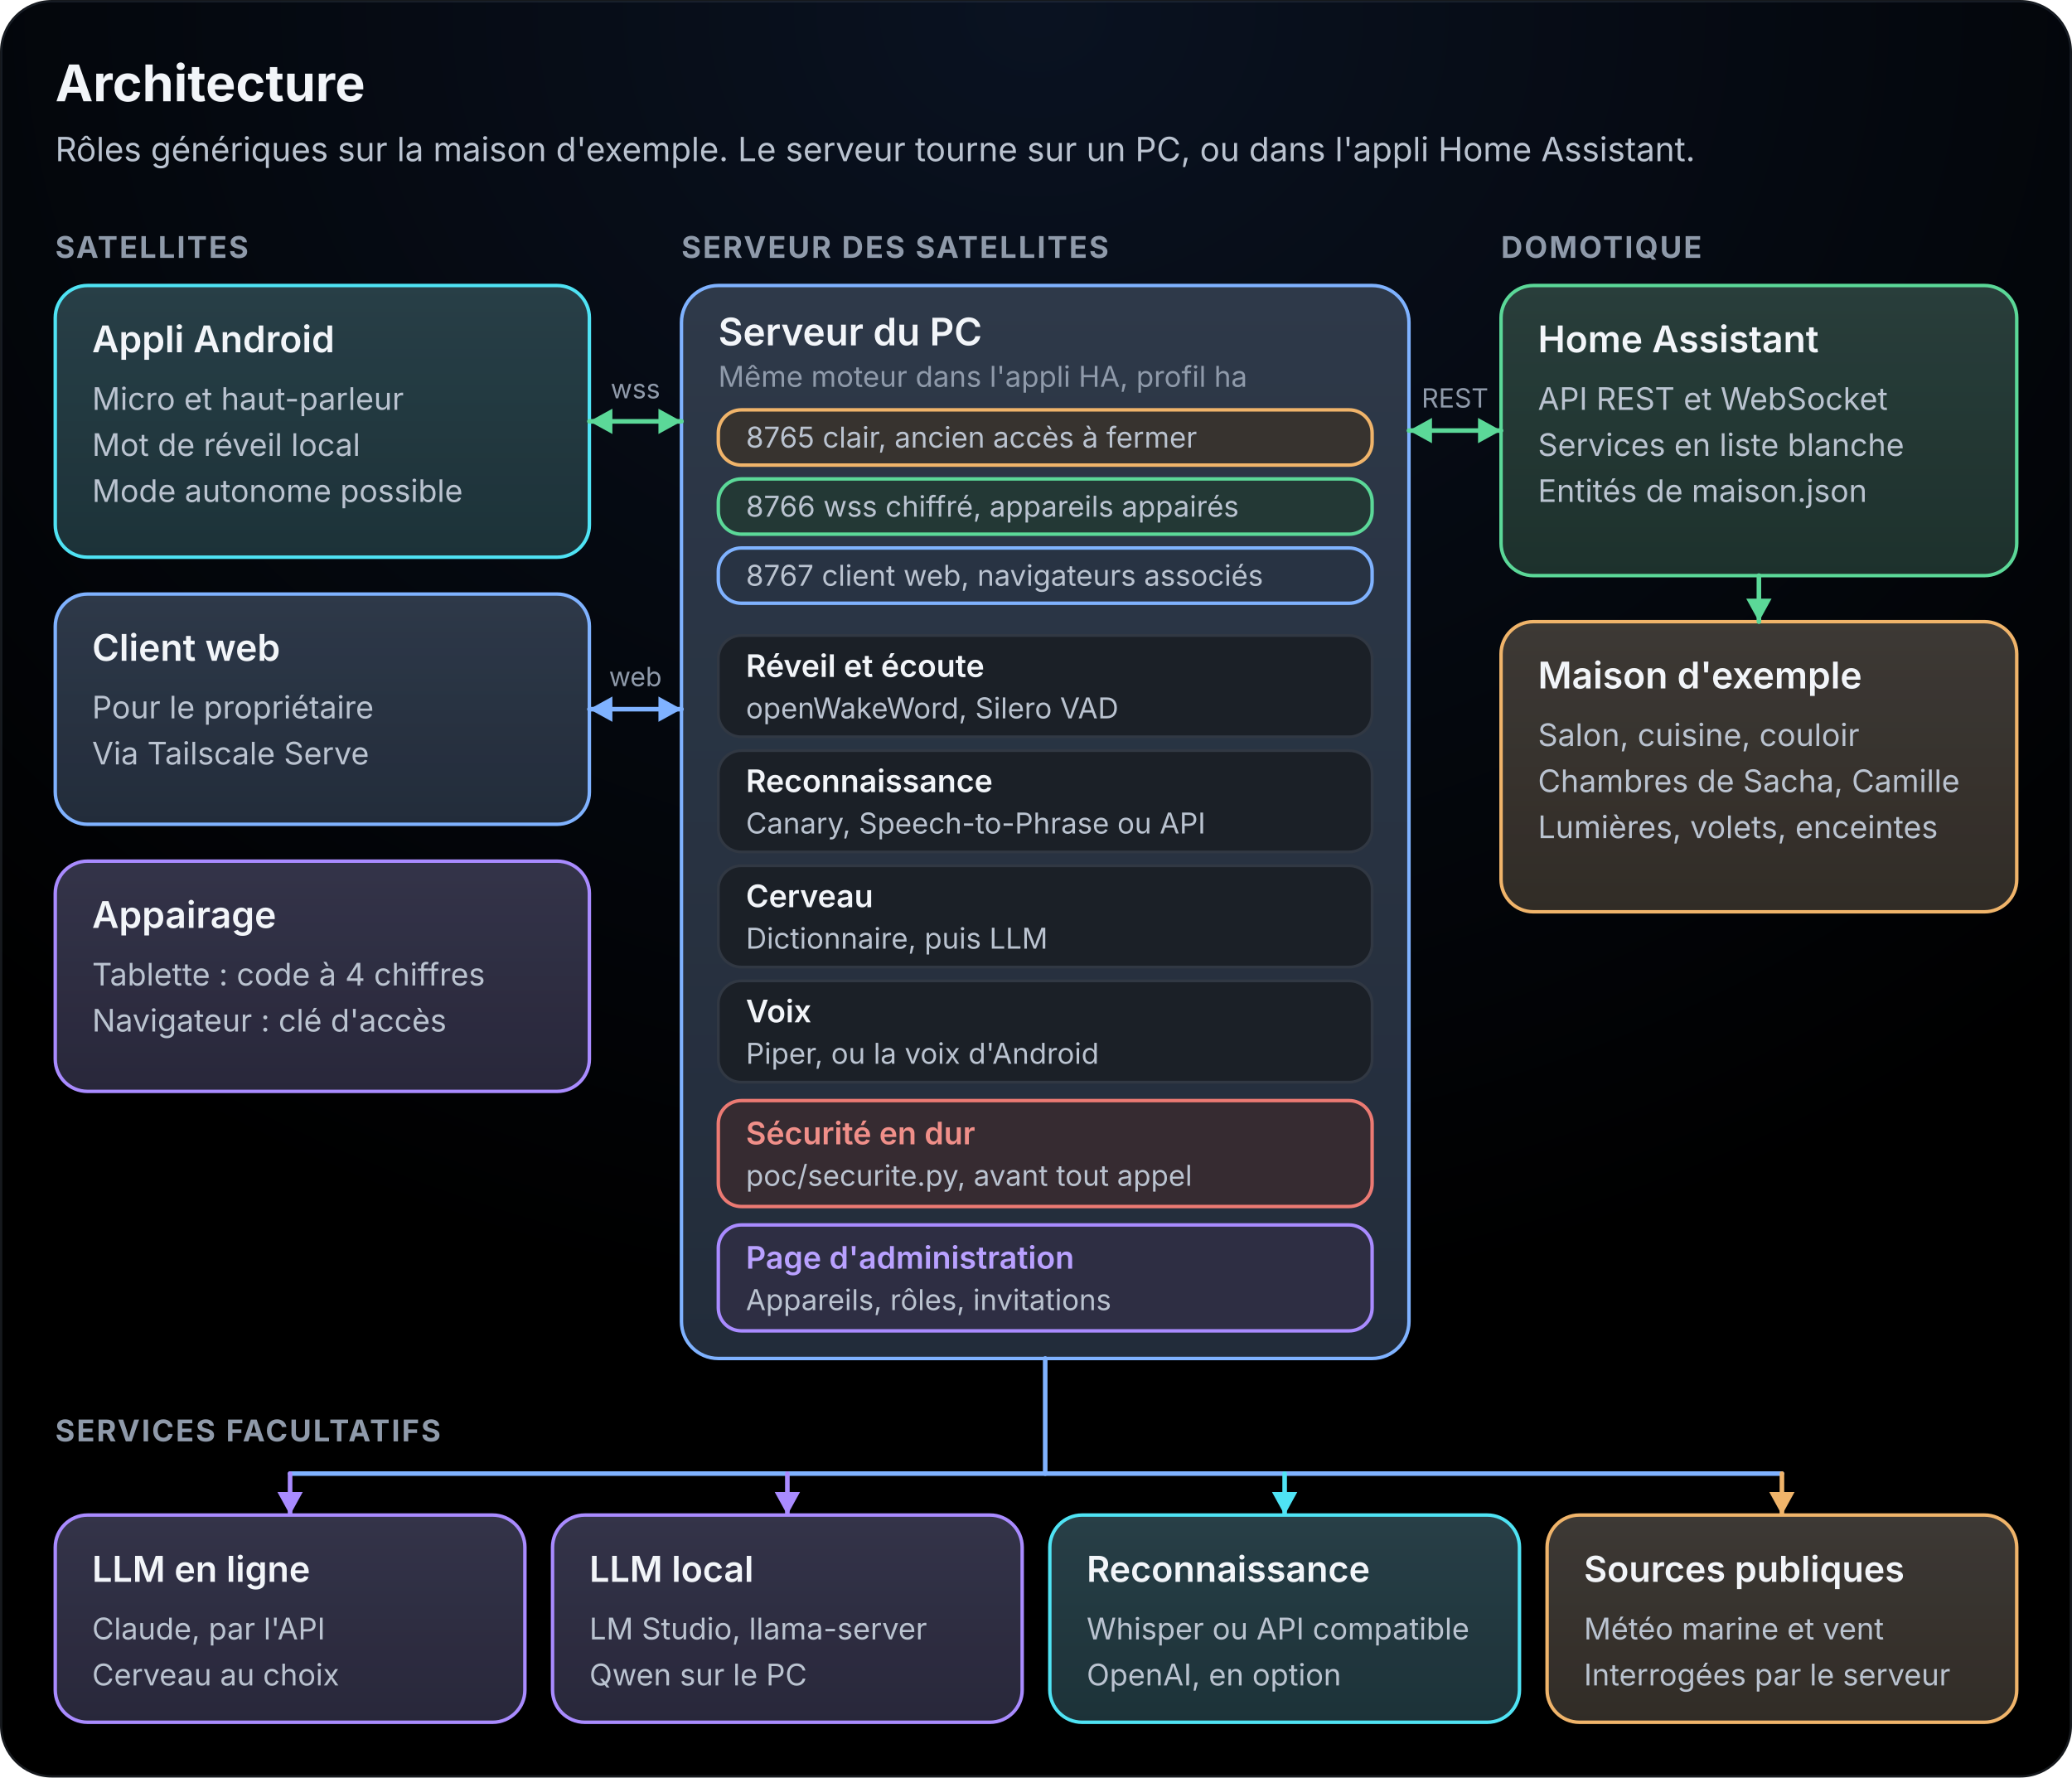
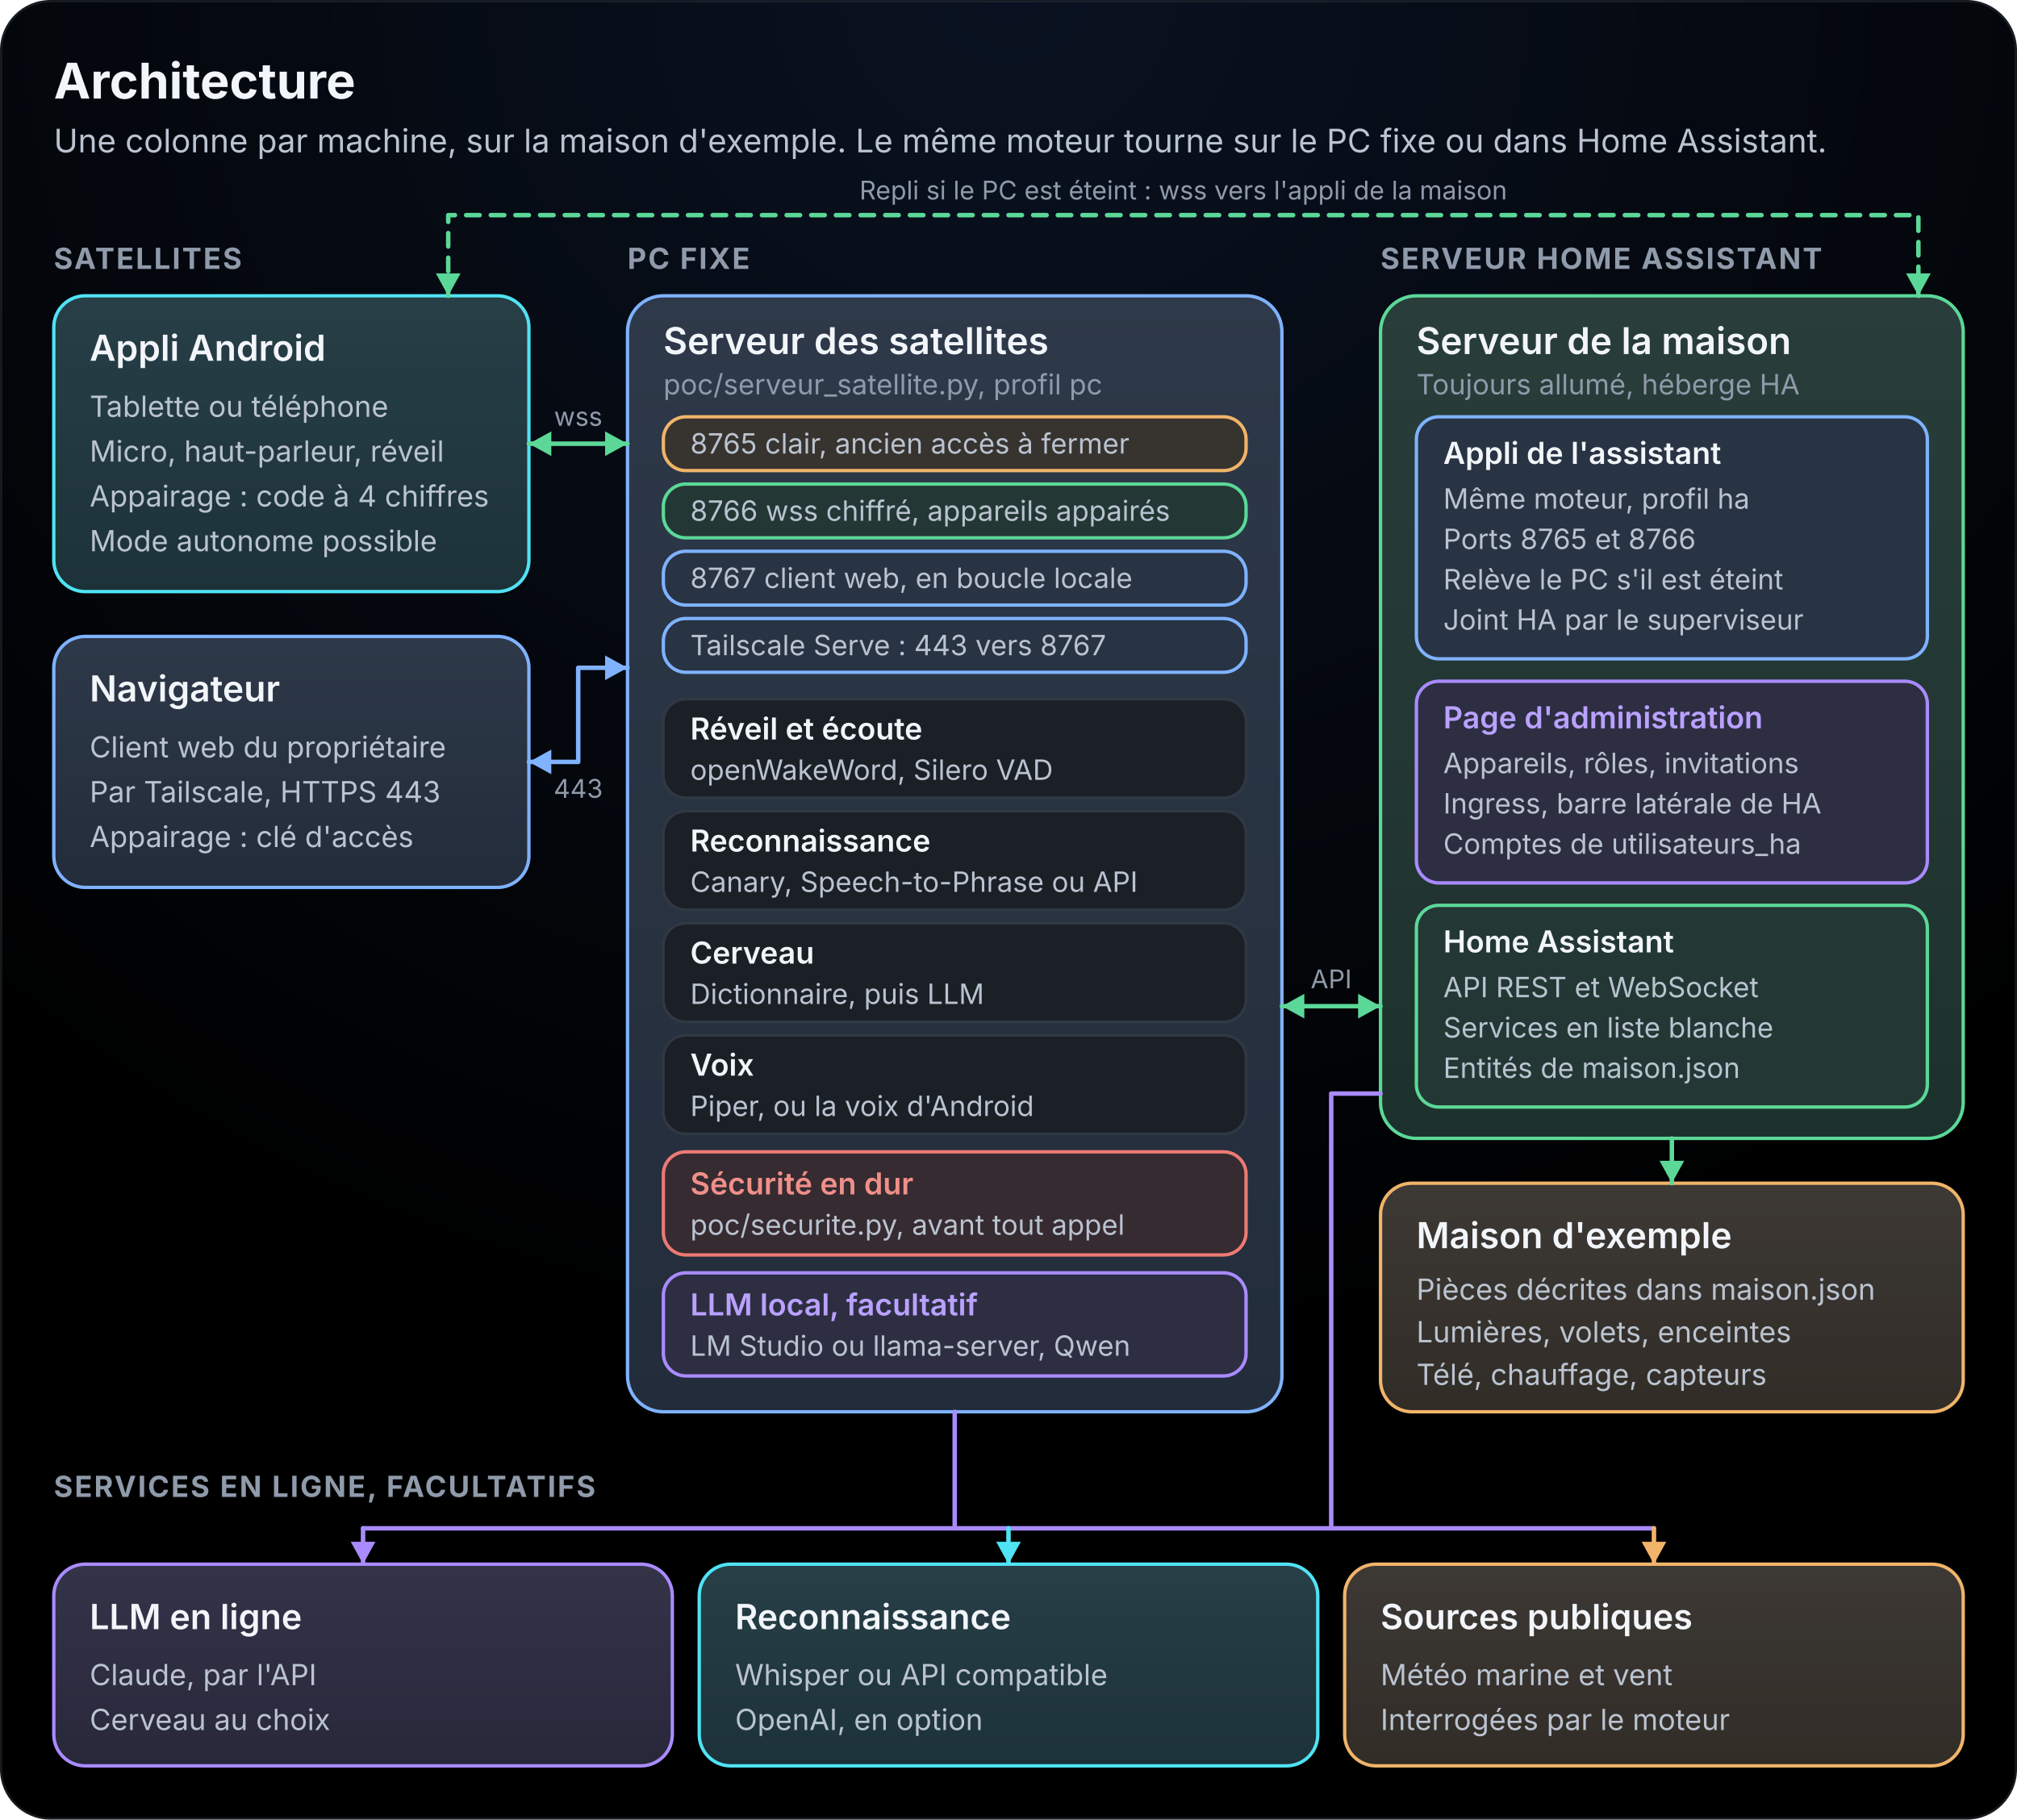
- <svg xmlns="http://www.w3.org/2000/svg" viewBox="0 0 900 772" width="100%" role="img" aria-label="Architecture : satellites, serveur des satellites, Home Assistant et services facultatifs" font-family="system-ui, -apple-system, Segoe UI, sans-serif">
+ <svg xmlns="http://www.w3.org/2000/svg" viewBox="0 0 900 812" width="100%" role="img" aria-label="Architecture par machine : satellites, PC fixe, serveur Home Assistant et services en ligne" font-family="system-ui, -apple-system, Segoe UI, sans-serif">
  <defs>
    <linearGradient id="fond" x1="0" y1="0" x2="0" y2="1">
      <stop offset="0" stop-color="#000000" />
      <stop offset="1" stop-color="#000000" />
    </linearGradient>
    <radialGradient id="lueurFond" cx="0.5" cy="0" r="0.75">
      <stop offset="0" stop-color="#4C8DFF" stop-opacity="0.13" />
      <stop offset="1" stop-color="#4C8DFF" stop-opacity="0" />
    </radialGradient>
    <linearGradient id="carte" x1="0" y1="0" x2="0" y2="1">
      <stop offset="0" stop-color="#22272E" />
      <stop offset="1" stop-color="#15181D" />
    </linearGradient>
-     <radialGradient id="orbe-bleu" cx="0.38" cy="0.32" r="0.78">
-       <stop offset="0" stop-color="#D3E4FF" />
-       <stop offset="0.38" stop-color="#7FB2FF" />
-       <stop offset="0.78" stop-color="#4C8DFF" />
-       <stop offset="1" stop-color="#2D5DC2" />
-     </radialGradient>
-     <radialGradient id="halo-bleu">
-       <stop offset="0.35" stop-color="#7FB2FF" stop-opacity="0.40" />
-       <stop offset="0.7" stop-color="#7FB2FF" stop-opacity="0.10" />
-       <stop offset="1" stop-color="#7FB2FF" stop-opacity="0" />
-     </radialGradient>
-     <radialGradient id="orbe-cyan" cx="0.38" cy="0.32" r="0.78">
-       <stop offset="0" stop-color="#C8F7FD" />
-       <stop offset="0.38" stop-color="#4FE3F4" />
-       <stop offset="0.78" stop-color="#22C3D8" />
-       <stop offset="1" stop-color="#11849A" />
-     </radialGradient>
-     <radialGradient id="halo-cyan">
-       <stop offset="0.35" stop-color="#4FE3F4" stop-opacity="0.40" />
-       <stop offset="0.7" stop-color="#4FE3F4" stop-opacity="0.10" />
-       <stop offset="1" stop-color="#4FE3F4" stop-opacity="0" />
-     </radialGradient>
-     <radialGradient id="orbe-violet" cx="0.38" cy="0.32" r="0.78">
-       <stop offset="0" stop-color="#E6DDFF" />
-       <stop offset="0.38" stop-color="#A98BFF" />
-       <stop offset="0.78" stop-color="#8A66F0" />
-       <stop offset="1" stop-color="#5A3EC0" />
-     </radialGradient>
-     <radialGradient id="halo-violet">
-       <stop offset="0.35" stop-color="#A98BFF" stop-opacity="0.40" />
-       <stop offset="0.7" stop-color="#A98BFF" stop-opacity="0.10" />
-       <stop offset="1" stop-color="#A98BFF" stop-opacity="0" />
-     </radialGradient>
-     <radialGradient id="orbe-ambre" cx="0.38" cy="0.32" r="0.78">
-       <stop offset="0" stop-color="#FFE6C2" />
-       <stop offset="0.38" stop-color="#F0B46A" />
-       <stop offset="0.78" stop-color="#DE9440" />
-       <stop offset="1" stop-color="#A9661F" />
-     </radialGradient>
-     <radialGradient id="halo-ambre">
-       <stop offset="0.35" stop-color="#F0B46A" stop-opacity="0.40" />
-       <stop offset="0.7" stop-color="#F0B46A" stop-opacity="0.10" />
-       <stop offset="1" stop-color="#F0B46A" stop-opacity="0" />
-     </radialGradient>
-     <radialGradient id="orbe-vert" cx="0.38" cy="0.32" r="0.78">
-       <stop offset="0" stop-color="#CBF4DE" />
-       <stop offset="0.38" stop-color="#5BD898" />
-       <stop offset="0.78" stop-color="#3CCB7F" />
-       <stop offset="1" stop-color="#1E8A52" />
-     </radialGradient>
-     <radialGradient id="halo-vert">
-       <stop offset="0.35" stop-color="#5BD898" stop-opacity="0.40" />
-       <stop offset="0.7" stop-color="#5BD898" stop-opacity="0.10" />
-       <stop offset="1" stop-color="#5BD898" stop-opacity="0" />
-     </radialGradient>
-     <radialGradient id="orbe-rouge" cx="0.38" cy="0.32" r="0.78">
-       <stop offset="0" stop-color="#FAC9C5" />
-       <stop offset="0.38" stop-color="#EC7A73" />
-       <stop offset="0.78" stop-color="#E5534B" />
-       <stop offset="1" stop-color="#A3322B" />
-     </radialGradient>
-     <radialGradient id="halo-rouge">
-       <stop offset="0.35" stop-color="#EC7A73" stop-opacity="0.40" />
-       <stop offset="0.7" stop-color="#EC7A73" stop-opacity="0.10" />
-       <stop offset="1" stop-color="#EC7A73" stop-opacity="0" />
-     </radialGradient>
  </defs>
-   <rect x="0.5" y="0.5" width="899" height="771" rx="22" fill="url(#fond)" stroke="#16191D" />
-   <rect x="0.5" y="0.5" width="899" height="771" rx="22" fill="url(#lueurFond)" />
+   <rect x="0.5" y="0.5" width="899" height="811" rx="22" fill="url(#fond)" stroke="#16191D" />
+   <rect x="0.5" y="0.5" width="899" height="811" rx="22" fill="url(#lueurFond)" />
  <text x="24" y="44" font-size="22" font-weight="700" fill="#F2F5F9">Architecture</text>
-   <text x="24" y="70" font-size="14.5" fill="#BAC3D0">Rôles génériques sur la maison d'exemple. Le serveur tourne sur un PC, ou dans l'appli Home Assistant.</text>
-   <text x="24" y="112" font-size="13" font-weight="700" fill="#8F9AAA" letter-spacing="0.06em">SATELLITES</text>
-   <text x="296" y="112" font-size="13" font-weight="700" fill="#8F9AAA" letter-spacing="0.06em">SERVEUR DES SATELLITES</text>
-   <text x="652" y="112" font-size="13" font-weight="700" fill="#8F9AAA" letter-spacing="0.06em">DOMOTIQUE</text>
-   <rect x="24" y="124" width="232" height="118" rx="14" fill="url(#carte)" />
-   <rect x="24" y="124" width="232" height="118" rx="14" fill="#4FE3F4" fill-opacity="0.13" />
-   <rect x="24" y="124" width="232" height="118" rx="14" fill="none" stroke="#4FE3F4" stroke-width="1.5" />
-   <text x="40" y="153" font-size="16" font-weight="600" fill="#F2F5F9">Appli Android</text>
-   <text x="40" y="178" font-size="13.5" fill="#BAC3D0">Micro et haut-parleur</text>
-   <text x="40" y="198" font-size="13.5" fill="#BAC3D0">Mot de réveil local</text>
-   <text x="40" y="218" font-size="13.5" fill="#BAC3D0">Mode autonome possible</text>
-   <rect x="24" y="258" width="232" height="100" rx="14" fill="url(#carte)" />
-   <rect x="24" y="258" width="232" height="100" rx="14" fill="#7FB2FF" fill-opacity="0.13" />
-   <rect x="24" y="258" width="232" height="100" rx="14" fill="none" stroke="#7FB2FF" stroke-width="1.5" />
-   <text x="40" y="287" font-size="16" font-weight="600" fill="#F2F5F9">Client web</text>
-   <text x="40" y="312" font-size="13.5" fill="#BAC3D0">Pour le propriétaire</text>
-   <text x="40" y="332" font-size="13.5" fill="#BAC3D0">Via Tailscale Serve</text>
-   <rect x="24" y="374" width="232" height="100" rx="14" fill="url(#carte)" />
-   <rect x="24" y="374" width="232" height="100" rx="14" fill="#A98BFF" fill-opacity="0.13" />
-   <rect x="24" y="374" width="232" height="100" rx="14" fill="none" stroke="#A98BFF" stroke-width="1.5" />
-   <text x="40" y="403" font-size="16" font-weight="600" fill="#F2F5F9">Appairage</text>
-   <text x="40" y="428" font-size="13.5" fill="#BAC3D0">Tablette : code à 4 chiffres</text>
-   <text x="40" y="448" font-size="13.5" fill="#BAC3D0">Navigateur : clé d'accès</text>
-   <rect x="296" y="124" width="316" height="466" rx="16" fill="url(#carte)" />
-   <rect x="296" y="124" width="316" height="466" rx="16" fill="#7FB2FF" fill-opacity="0.13" />
-   <rect x="296" y="124" width="316" height="466" rx="16" fill="none" stroke="#7FB2FF" stroke-width="1.5" />
-   <text x="312" y="150" font-size="16.5" font-weight="600" fill="#F2F5F9">Serveur du PC</text>
-   <text x="312" y="168" font-size="12.5" fill="#8F9AAA">Même moteur dans l'appli HA, profil ha</text>
-   <rect x="312" y="178" width="284" height="24" rx="10" fill="#1B2027" />
-   <rect x="312" y="178" width="284" height="24" rx="10" fill="#F0B46A" fill-opacity="0.13" />
-   <rect x="312" y="178" width="284" height="24" rx="10" fill="none" stroke="#F0B46A" stroke-width="1.5" />
-   <text x="324" y="194.4" font-size="12.5" fill="#BAC3D0">8765  clair, ancien accès à fermer</text>
-   <rect x="312" y="208" width="284" height="24" rx="10" fill="#1B2027" />
-   <rect x="312" y="208" width="284" height="24" rx="10" fill="#5BD898" fill-opacity="0.13" />
-   <rect x="312" y="208" width="284" height="24" rx="10" fill="none" stroke="#5BD898" stroke-width="1.5" />
-   <text x="324" y="224.4" font-size="12.5" fill="#BAC3D0">8766  wss chiffré, appareils appairés</text>
-   <rect x="312" y="238" width="284" height="24" rx="10" fill="#1B2027" />
-   <rect x="312" y="238" width="284" height="24" rx="10" fill="#7FB2FF" fill-opacity="0.13" />
-   <rect x="312" y="238" width="284" height="24" rx="10" fill="none" stroke="#7FB2FF" stroke-width="1.5" />
-   <text x="324" y="254.4" font-size="12.5" fill="#BAC3D0">8767  client web, navigateurs associés</text>
-   <rect x="312" y="276" width="284" height="44" rx="10" fill="#1B2027" />
-   <rect x="312" y="276" width="284" height="44" rx="10" fill="none" stroke="#313843" stroke-width="1.2" />
-   <text x="324" y="294" font-size="13.5" font-weight="600" fill="#F2F5F9">Réveil et écoute</text>
-   <text x="324" y="312" font-size="12.5" fill="#BAC3D0">openWakeWord, Silero VAD</text>
-   <rect x="312" y="326" width="284" height="44" rx="10" fill="#1B2027" />
-   <rect x="312" y="326" width="284" height="44" rx="10" fill="none" stroke="#313843" stroke-width="1.2" />
-   <text x="324" y="344" font-size="13.5" font-weight="600" fill="#F2F5F9">Reconnaissance</text>
-   <text x="324" y="362" font-size="12.5" fill="#BAC3D0">Canary, Speech-to-Phrase ou API</text>
-   <rect x="312" y="376" width="284" height="44" rx="10" fill="#1B2027" />
-   <rect x="312" y="376" width="284" height="44" rx="10" fill="none" stroke="#313843" stroke-width="1.2" />
-   <text x="324" y="394" font-size="13.5" font-weight="600" fill="#F2F5F9">Cerveau</text>
-   <text x="324" y="412" font-size="12.5" fill="#BAC3D0">Dictionnaire, puis LLM</text>
-   <rect x="312" y="426" width="284" height="44" rx="10" fill="#1B2027" />
-   <rect x="312" y="426" width="284" height="44" rx="10" fill="none" stroke="#313843" stroke-width="1.2" />
-   <text x="324" y="444" font-size="13.5" font-weight="600" fill="#F2F5F9">Voix</text>
-   <text x="324" y="462" font-size="12.5" fill="#BAC3D0">Piper, ou la voix d'Android</text>
-   <rect x="312" y="478" width="284" height="46" rx="10" fill="#1B2027" />
-   <rect x="312" y="478" width="284" height="46" rx="10" fill="#EC7A73" fill-opacity="0.13" />
-   <rect x="312" y="478" width="284" height="46" rx="10" fill="none" stroke="#EC7A73" stroke-width="1.5" />
-   <text x="324" y="497" font-size="13.5" font-weight="600" fill="#F08F89">Sécurité en dur</text>
-   <text x="324" y="515" font-size="12.5" fill="#BAC3D0">poc/securite.py, avant tout appel</text>
-   <rect x="312" y="532" width="284" height="46" rx="10" fill="#1B2027" />
-   <rect x="312" y="532" width="284" height="46" rx="10" fill="#A98BFF" fill-opacity="0.13" />
-   <rect x="312" y="532" width="284" height="46" rx="10" fill="none" stroke="#A98BFF" stroke-width="1.5" />
-   <text x="324" y="551" font-size="13.5" font-weight="600" fill="#B9A1FF">Page d'administration</text>
-   <text x="324" y="569" font-size="12.5" fill="#BAC3D0">Appareils, rôles, invitations</text>
-   <rect x="652" y="124" width="224" height="126" rx="14" fill="url(#carte)" />
-   <rect x="652" y="124" width="224" height="126" rx="14" fill="#5BD898" fill-opacity="0.13" />
-   <rect x="652" y="124" width="224" height="126" rx="14" fill="none" stroke="#5BD898" stroke-width="1.5" />
-   <text x="668" y="153" font-size="16" font-weight="600" fill="#F2F5F9">Home Assistant</text>
-   <text x="668" y="178" font-size="13.5" fill="#BAC3D0">API REST et WebSocket</text>
-   <text x="668" y="198" font-size="13.5" fill="#BAC3D0">Services en liste blanche</text>
-   <text x="668" y="218" font-size="13.5" fill="#BAC3D0">Entités de maison.json</text>
-   <rect x="652" y="270" width="224" height="126" rx="14" fill="url(#carte)" />
-   <rect x="652" y="270" width="224" height="126" rx="14" fill="#F0B46A" fill-opacity="0.13" />
-   <rect x="652" y="270" width="224" height="126" rx="14" fill="none" stroke="#F0B46A" stroke-width="1.5" />
-   <text x="668" y="299" font-size="16" font-weight="600" fill="#F2F5F9">Maison d'exemple</text>
-   <text x="668" y="324" font-size="13.5" fill="#BAC3D0">Salon, cuisine, couloir</text>
-   <text x="668" y="344" font-size="13.5" fill="#BAC3D0">Chambres de Sacha, Camille</text>
-   <text x="668" y="364" font-size="13.5" fill="#BAC3D0">Lumières, volets, enceintes</text>
-   <path d="M256 183 L296 183" fill="none" stroke="#5BD898" stroke-width="2" stroke-linecap="round" stroke-linejoin="round" />
-   <path d="M296 183 L286 188.5 L286 177.5 Z" fill="#5BD898" />
-   <path d="M256 183 L266 177.5 L266 188.5 Z" fill="#5BD898" />
-   <text x="276" y="173" font-size="11.5" fill="#8F9AAA" text-anchor="middle">wss</text>
-   <path d="M256 308 L296 308" fill="none" stroke="#7FB2FF" stroke-width="2" stroke-linecap="round" stroke-linejoin="round" />
-   <path d="M296 308 L286 313.5 L286 302.5 Z" fill="#7FB2FF" />
-   <path d="M256 308 L266 302.5 L266 313.5 Z" fill="#7FB2FF" />
-   <text x="276" y="298" font-size="11.5" fill="#8F9AAA" text-anchor="middle">web</text>
-   <path d="M612 187 L652 187" fill="none" stroke="#5BD898" stroke-width="2" stroke-linecap="round" stroke-linejoin="round" />
-   <path d="M652 187 L642 192.5 L642 181.5 Z" fill="#5BD898" />
-   <path d="M612 187 L622 181.5 L622 192.5 Z" fill="#5BD898" />
-   <text x="632" y="177" font-size="11.5" fill="#8F9AAA" text-anchor="middle">REST</text>
-   <path d="M764 250 L764 270" fill="none" stroke="#5BD898" stroke-width="2" stroke-linecap="round" stroke-linejoin="round" />
-   <path d="M764 270 L758.5 260 L769.5 260 Z" fill="#5BD898" />
-   <text x="24" y="626" font-size="13" font-weight="700" fill="#8F9AAA" letter-spacing="0.06em">SERVICES FACULTATIFS</text>
-   <path d="M454 590 L454 640" fill="none" stroke="#7FB2FF" stroke-width="2" stroke-linecap="round" stroke-linejoin="round" />
-   <path d="M126 640 L774 640" fill="none" stroke="#7FB2FF" stroke-width="2" stroke-linecap="round" stroke-linejoin="round" />
-   <path d="M126 640 L126 658" fill="none" stroke="#A98BFF" stroke-width="2" stroke-linecap="round" stroke-linejoin="round" />
-   <path d="M126 658 L120.5 648 L131.5 648 Z" fill="#A98BFF" />
-   <rect x="24" y="658" width="204" height="90" rx="14" fill="url(#carte)" />
-   <rect x="24" y="658" width="204" height="90" rx="14" fill="#A98BFF" fill-opacity="0.13" />
-   <rect x="24" y="658" width="204" height="90" rx="14" fill="none" stroke="#A98BFF" stroke-width="1.5" />
-   <text x="40" y="687" font-size="15.5" font-weight="600" fill="#F2F5F9">LLM en ligne</text>
-   <text x="40" y="712" font-size="13" fill="#BAC3D0">Claude, par l'API</text>
-   <text x="40" y="732" font-size="13" fill="#BAC3D0">Cerveau au choix</text>
-   <path d="M342 640 L342 658" fill="none" stroke="#A98BFF" stroke-width="2" stroke-linecap="round" stroke-linejoin="round" />
-   <path d="M342 658 L336.5 648 L347.5 648 Z" fill="#A98BFF" />
-   <rect x="240" y="658" width="204" height="90" rx="14" fill="url(#carte)" />
-   <rect x="240" y="658" width="204" height="90" rx="14" fill="#A98BFF" fill-opacity="0.13" />
-   <rect x="240" y="658" width="204" height="90" rx="14" fill="none" stroke="#A98BFF" stroke-width="1.5" />
-   <text x="256" y="687" font-size="15.5" font-weight="600" fill="#F2F5F9">LLM local</text>
-   <text x="256" y="712" font-size="13" fill="#BAC3D0">LM Studio, llama-server</text>
-   <text x="256" y="732" font-size="13" fill="#BAC3D0">Qwen sur le PC</text>
-   <path d="M558 640 L558 658" fill="none" stroke="#4FE3F4" stroke-width="2" stroke-linecap="round" stroke-linejoin="round" />
-   <path d="M558 658 L552.5 648 L563.5 648 Z" fill="#4FE3F4" />
-   <rect x="456" y="658" width="204" height="90" rx="14" fill="url(#carte)" />
-   <rect x="456" y="658" width="204" height="90" rx="14" fill="#4FE3F4" fill-opacity="0.13" />
-   <rect x="456" y="658" width="204" height="90" rx="14" fill="none" stroke="#4FE3F4" stroke-width="1.5" />
-   <text x="472" y="687" font-size="15.5" font-weight="600" fill="#F2F5F9">Reconnaissance</text>
-   <text x="472" y="712" font-size="13" fill="#BAC3D0">Whisper ou API compatible</text>
-   <text x="472" y="732" font-size="13" fill="#BAC3D0">OpenAI, en option</text>
-   <path d="M774 640 L774 658" fill="none" stroke="#F0B46A" stroke-width="2" stroke-linecap="round" stroke-linejoin="round" />
-   <path d="M774 658 L768.5 648 L779.5 648 Z" fill="#F0B46A" />
-   <rect x="672" y="658" width="204" height="90" rx="14" fill="url(#carte)" />
-   <rect x="672" y="658" width="204" height="90" rx="14" fill="#F0B46A" fill-opacity="0.13" />
-   <rect x="672" y="658" width="204" height="90" rx="14" fill="none" stroke="#F0B46A" stroke-width="1.5" />
-   <text x="688" y="687" font-size="15.5" font-weight="600" fill="#F2F5F9">Sources publiques</text>
-   <text x="688" y="712" font-size="13" fill="#BAC3D0">Météo marine et vent</text>
-   <text x="688" y="732" font-size="13" fill="#BAC3D0">Interrogées par le serveur</text>
+   <text x="24" y="68" font-size="14.5" fill="#BAC3D0">Une colonne par machine, sur la maison d'exemple. Le même moteur tourne sur le PC fixe ou dans Home Assistant.</text>
+   <text x="24" y="120" font-size="13" font-weight="700" fill="#8F9AAA" letter-spacing="0.06em">SATELLITES</text>
+   <text x="280" y="120" font-size="13" font-weight="700" fill="#8F9AAA" letter-spacing="0.06em">PC FIXE</text>
+   <text x="616" y="120" font-size="13" font-weight="700" fill="#8F9AAA" letter-spacing="0.06em">SERVEUR HOME ASSISTANT</text>
+   <rect x="24" y="132" width="212" height="132" rx="14" fill="url(#carte)" />
+   <rect x="24" y="132" width="212" height="132" rx="14" fill="#4FE3F4" fill-opacity="0.13" />
+   <rect x="24" y="132" width="212" height="132" rx="14" fill="none" stroke="#4FE3F4" stroke-width="1.5" />
+   <text x="40" y="161" font-size="16" font-weight="600" fill="#F2F5F9">Appli Android</text>
+   <text x="40" y="186" font-size="13" fill="#BAC3D0">Tablette ou téléphone</text>
+   <text x="40" y="206" font-size="13" fill="#BAC3D0">Micro, haut-parleur, réveil</text>
+   <text x="40" y="226" font-size="13" fill="#BAC3D0">Appairage : code à 4 chiffres</text>
+   <text x="40" y="246" font-size="13" fill="#BAC3D0">Mode autonome possible</text>
+   <rect x="24" y="284" width="212" height="112" rx="14" fill="url(#carte)" />
+   <rect x="24" y="284" width="212" height="112" rx="14" fill="#7FB2FF" fill-opacity="0.13" />
+   <rect x="24" y="284" width="212" height="112" rx="14" fill="none" stroke="#7FB2FF" stroke-width="1.5" />
+   <text x="40" y="313" font-size="16" font-weight="600" fill="#F2F5F9">Navigateur</text>
+   <text x="40" y="338" font-size="13" fill="#BAC3D0">Client web du propriétaire</text>
+   <text x="40" y="358" font-size="13" fill="#BAC3D0">Par Tailscale, HTTPS 443</text>
+   <text x="40" y="378" font-size="13" fill="#BAC3D0">Appairage : clé d'accès</text>
+   <rect x="280" y="132" width="292" height="498" rx="16" fill="url(#carte)" />
+   <rect x="280" y="132" width="292" height="498" rx="16" fill="#7FB2FF" fill-opacity="0.13" />
+   <rect x="280" y="132" width="292" height="498" rx="16" fill="none" stroke="#7FB2FF" stroke-width="1.5" />
+   <text x="296" y="158" font-size="16.5" font-weight="600" fill="#F2F5F9">Serveur des satellites</text>
+   <text x="296" y="176" font-size="12.5" fill="#8F9AAA">poc/serveur_satellite.py, profil pc</text>
+   <rect x="296" y="186" width="260" height="24" rx="10" fill="#1B2027" />
+   <rect x="296" y="186" width="260" height="24" rx="10" fill="#F0B46A" fill-opacity="0.13" />
+   <rect x="296" y="186" width="260" height="24" rx="10" fill="none" stroke="#F0B46A" stroke-width="1.5" />
+   <text x="308" y="202.4" font-size="12.5" fill="#BAC3D0">8765  clair, ancien accès à fermer</text>
+   <rect x="296" y="216" width="260" height="24" rx="10" fill="#1B2027" />
+   <rect x="296" y="216" width="260" height="24" rx="10" fill="#5BD898" fill-opacity="0.13" />
+   <rect x="296" y="216" width="260" height="24" rx="10" fill="none" stroke="#5BD898" stroke-width="1.5" />
+   <text x="308" y="232.4" font-size="12.5" fill="#BAC3D0">8766  wss chiffré, appareils appairés</text>
+   <rect x="296" y="246" width="260" height="24" rx="10" fill="#1B2027" />
+   <rect x="296" y="246" width="260" height="24" rx="10" fill="#7FB2FF" fill-opacity="0.13" />
+   <rect x="296" y="246" width="260" height="24" rx="10" fill="none" stroke="#7FB2FF" stroke-width="1.5" />
+   <text x="308" y="262.4" font-size="12.5" fill="#BAC3D0">8767  client web, en boucle locale</text>
+   <rect x="296" y="276" width="260" height="24" rx="10" fill="#1B2027" />
+   <rect x="296" y="276" width="260" height="24" rx="10" fill="#7FB2FF" fill-opacity="0.13" />
+   <rect x="296" y="276" width="260" height="24" rx="10" fill="none" stroke="#7FB2FF" stroke-width="1.5" />
+   <text x="308" y="292.4" font-size="12.5" fill="#BAC3D0">Tailscale Serve : 443 vers 8767</text>
+   <rect x="296" y="312" width="260" height="44" rx="10" fill="#1B2027" />
+   <rect x="296" y="312" width="260" height="44" rx="10" fill="none" stroke="#313843" stroke-width="1.2" />
+   <text x="308" y="330" font-size="13.5" font-weight="600" fill="#F2F5F9">Réveil et écoute</text>
+   <text x="308" y="348" font-size="12.5" fill="#BAC3D0">openWakeWord, Silero VAD</text>
+   <rect x="296" y="362" width="260" height="44" rx="10" fill="#1B2027" />
+   <rect x="296" y="362" width="260" height="44" rx="10" fill="none" stroke="#313843" stroke-width="1.2" />
+   <text x="308" y="380" font-size="13.5" font-weight="600" fill="#F2F5F9">Reconnaissance</text>
+   <text x="308" y="398" font-size="12.5" fill="#BAC3D0">Canary, Speech-to-Phrase ou API</text>
+   <rect x="296" y="412" width="260" height="44" rx="10" fill="#1B2027" />
+   <rect x="296" y="412" width="260" height="44" rx="10" fill="none" stroke="#313843" stroke-width="1.2" />
+   <text x="308" y="430" font-size="13.5" font-weight="600" fill="#F2F5F9">Cerveau</text>
+   <text x="308" y="448" font-size="12.5" fill="#BAC3D0">Dictionnaire, puis LLM</text>
+   <rect x="296" y="462" width="260" height="44" rx="10" fill="#1B2027" />
+   <rect x="296" y="462" width="260" height="44" rx="10" fill="none" stroke="#313843" stroke-width="1.2" />
+   <text x="308" y="480" font-size="13.5" font-weight="600" fill="#F2F5F9">Voix</text>
+   <text x="308" y="498" font-size="12.5" fill="#BAC3D0">Piper, ou la voix d'Android</text>
+   <rect x="296" y="514" width="260" height="46" rx="10" fill="#1B2027" />
+   <rect x="296" y="514" width="260" height="46" rx="10" fill="#EC7A73" fill-opacity="0.13" />
+   <rect x="296" y="514" width="260" height="46" rx="10" fill="none" stroke="#EC7A73" stroke-width="1.5" />
+   <text x="308" y="533" font-size="13.5" font-weight="600" fill="#F08F89">Sécurité en dur</text>
+   <text x="308" y="551" font-size="12.5" fill="#BAC3D0">poc/securite.py, avant tout appel</text>
+   <rect x="296" y="568" width="260" height="46" rx="10" fill="#1B2027" />
+   <rect x="296" y="568" width="260" height="46" rx="10" fill="#A98BFF" fill-opacity="0.13" />
+   <rect x="296" y="568" width="260" height="46" rx="10" fill="none" stroke="#A98BFF" stroke-width="1.5" />
+   <text x="308" y="587" font-size="13.5" font-weight="600" fill="#B9A1FF">LLM local, facultatif</text>
+   <text x="308" y="605" font-size="12.5" fill="#BAC3D0">LM Studio ou llama-server, Qwen</text>
+   <rect x="616" y="132" width="260" height="376" rx="16" fill="url(#carte)" />
+   <rect x="616" y="132" width="260" height="376" rx="16" fill="#5BD898" fill-opacity="0.13" />
+   <rect x="616" y="132" width="260" height="376" rx="16" fill="none" stroke="#5BD898" stroke-width="1.5" />
+   <text x="632" y="158" font-size="16.5" font-weight="600" fill="#F2F5F9">Serveur de la maison</text>
+   <text x="632" y="176" font-size="12.5" fill="#8F9AAA">Toujours allumé, héberge HA</text>
+   <rect x="632" y="186" width="228" height="108" rx="10" fill="#1B2027" />
+   <rect x="632" y="186" width="228" height="108" rx="10" fill="#7FB2FF" fill-opacity="0.13" />
+   <rect x="632" y="186" width="228" height="108" rx="10" fill="none" stroke="#7FB2FF" stroke-width="1.5" />
+   <text x="644" y="207" font-size="13.5" font-weight="600" fill="#F2F5F9">Appli de l'assistant</text>
+   <text x="644" y="227" font-size="12.5" fill="#BAC3D0">Même moteur, profil ha</text>
+   <text x="644" y="245" font-size="12.5" fill="#BAC3D0">Ports 8765 et 8766</text>
+   <text x="644" y="263" font-size="12.5" fill="#BAC3D0">Relève le PC s'il est éteint</text>
+   <text x="644" y="281" font-size="12.5" fill="#BAC3D0">Joint HA par le superviseur</text>
+   <rect x="632" y="304" width="228" height="90" rx="10" fill="#1B2027" />
+   <rect x="632" y="304" width="228" height="90" rx="10" fill="#A98BFF" fill-opacity="0.13" />
+   <rect x="632" y="304" width="228" height="90" rx="10" fill="none" stroke="#A98BFF" stroke-width="1.5" />
+   <text x="644" y="325" font-size="13.5" font-weight="600" fill="#B9A1FF">Page d'administration</text>
+   <text x="644" y="345" font-size="12.5" fill="#BAC3D0">Appareils, rôles, invitations</text>
+   <text x="644" y="363" font-size="12.5" fill="#BAC3D0">Ingress, barre latérale de HA</text>
+   <text x="644" y="381" font-size="12.5" fill="#BAC3D0">Comptes de utilisateurs_ha</text>
+   <rect x="632" y="404" width="228" height="90" rx="10" fill="#1B2027" />
+   <rect x="632" y="404" width="228" height="90" rx="10" fill="#5BD898" fill-opacity="0.13" />
+   <rect x="632" y="404" width="228" height="90" rx="10" fill="none" stroke="#5BD898" stroke-width="1.5" />
+   <text x="644" y="425" font-size="13.5" font-weight="600" fill="#F2F5F9">Home Assistant</text>
+   <text x="644" y="445" font-size="12.5" fill="#BAC3D0">API REST et WebSocket</text>
+   <text x="644" y="463" font-size="12.5" fill="#BAC3D0">Services en liste blanche</text>
+   <text x="644" y="481" font-size="12.5" fill="#BAC3D0">Entités de maison.json</text>
+   <rect x="616" y="528" width="260" height="102" rx="14" fill="url(#carte)" />
+   <rect x="616" y="528" width="260" height="102" rx="14" fill="#F0B46A" fill-opacity="0.13" />
+   <rect x="616" y="528" width="260" height="102" rx="14" fill="none" stroke="#F0B46A" stroke-width="1.5" />
+   <text x="632" y="557" font-size="16" font-weight="600" fill="#F2F5F9">Maison d'exemple</text>
+   <text x="632" y="580" font-size="13" fill="#BAC3D0">Pièces décrites dans maison.json</text>
+   <text x="632" y="599" font-size="13" fill="#BAC3D0">Lumières, volets, enceintes</text>
+   <text x="632" y="618" font-size="13" fill="#BAC3D0">Télé, chauffage, capteurs</text>
+   <path d="M236 198 L280 198" fill="none" stroke="#5BD898" stroke-width="2" stroke-linecap="round" stroke-linejoin="round" />
+   <path d="M280 198 L270 203.5 L270 192.5 Z" fill="#5BD898" />
+   <path d="M236 198 L246 203.5 L246 192.5 Z" fill="#5BD898" />
+   <text x="258" y="190" font-size="11.5" fill="#8F9AAA" text-anchor="middle">wss</text>
+   <path d="M236 340 L258 340 L258 298 L280 298" fill="none" stroke="#7FB2FF" stroke-width="2" stroke-linecap="round" stroke-linejoin="round" />
+   <path d="M280 298 L270 303.5 L270 292.5 Z" fill="#7FB2FF" />
+   <path d="M236 340 L246 345.5 L246 334.5 Z" fill="#7FB2FF" />
+   <text x="258" y="356" font-size="11.5" fill="#8F9AAA" text-anchor="middle">443</text>
+   <path d="M200 132 L200 96 L856 96 L856 132" fill="none" stroke="#5BD898" stroke-width="2" stroke-linecap="round" stroke-linejoin="round" stroke-dasharray="6 5" />
+   <path d="M856 132 L850.5 122 L861.5 122 Z" fill="#5BD898" />
+   <path d="M200 132 L194.5 122 L205.5 122 Z" fill="#5BD898" />
+   <text x="528" y="89" font-size="11.5" fill="#8F9AAA" text-anchor="middle">Repli si le PC est éteint : wss vers l'appli de la maison</text>
+   <path d="M572 449 L616 449" fill="none" stroke="#5BD898" stroke-width="2" stroke-linecap="round" stroke-linejoin="round" />
+   <path d="M616 449 L606 454.5 L606 443.5 Z" fill="#5BD898" />
+   <path d="M572 449 L582 454.5 L582 443.5 Z" fill="#5BD898" />
+   <text x="594" y="441" font-size="11.5" fill="#8F9AAA" text-anchor="middle">API</text>
+   <path d="M746 508 L746 528" fill="none" stroke="#5BD898" stroke-width="2" stroke-linecap="round" stroke-linejoin="round" />
+   <path d="M746 528 L740.5 518 L751.5 518 Z" fill="#5BD898" />
+   <text x="24" y="668" font-size="13" font-weight="700" fill="#8F9AAA" letter-spacing="0.06em">SERVICES EN LIGNE, FACULTATIFS</text>
+   <path d="M426 630 L426 682" fill="none" stroke="#A98BFF" stroke-width="2" stroke-linecap="round" stroke-linejoin="round" />
+   <path d="M616 488 L594 488 L594 682" fill="none" stroke="#A98BFF" stroke-width="2" stroke-linecap="round" stroke-linejoin="round" />
+   <path d="M162 682 L738 682" fill="none" stroke="#A98BFF" stroke-width="2" stroke-linecap="round" stroke-linejoin="round" />
+   <path d="M162 682 L162 698" fill="none" stroke="#A98BFF" stroke-width="2" stroke-linecap="round" stroke-linejoin="round" />
+   <path d="M162 698 L156.5 688 L167.5 688 Z" fill="#A98BFF" />
+   <rect x="24" y="698" width="276" height="90" rx="14" fill="url(#carte)" />
+   <rect x="24" y="698" width="276" height="90" rx="14" fill="#A98BFF" fill-opacity="0.13" />
+   <rect x="24" y="698" width="276" height="90" rx="14" fill="none" stroke="#A98BFF" stroke-width="1.5" />
+   <text x="40" y="727" font-size="15.5" font-weight="600" fill="#F2F5F9">LLM en ligne</text>
+   <text x="40" y="752" font-size="13" fill="#BAC3D0">Claude, par l'API</text>
+   <text x="40" y="772" font-size="13" fill="#BAC3D0">Cerveau au choix</text>
+   <path d="M450 682 L450 698" fill="none" stroke="#4FE3F4" stroke-width="2" stroke-linecap="round" stroke-linejoin="round" />
+   <path d="M450 698 L444.5 688 L455.5 688 Z" fill="#4FE3F4" />
+   <rect x="312" y="698" width="276" height="90" rx="14" fill="url(#carte)" />
+   <rect x="312" y="698" width="276" height="90" rx="14" fill="#4FE3F4" fill-opacity="0.13" />
+   <rect x="312" y="698" width="276" height="90" rx="14" fill="none" stroke="#4FE3F4" stroke-width="1.5" />
+   <text x="328" y="727" font-size="15.5" font-weight="600" fill="#F2F5F9">Reconnaissance</text>
+   <text x="328" y="752" font-size="13" fill="#BAC3D0">Whisper ou API compatible</text>
+   <text x="328" y="772" font-size="13" fill="#BAC3D0">OpenAI, en option</text>
+   <path d="M738 682 L738 698" fill="none" stroke="#F0B46A" stroke-width="2" stroke-linecap="round" stroke-linejoin="round" />
+   <path d="M738 698 L732.5 688 L743.5 688 Z" fill="#F0B46A" />
+   <rect x="600" y="698" width="276" height="90" rx="14" fill="url(#carte)" />
+   <rect x="600" y="698" width="276" height="90" rx="14" fill="#F0B46A" fill-opacity="0.13" />
+   <rect x="600" y="698" width="276" height="90" rx="14" fill="none" stroke="#F0B46A" stroke-width="1.5" />
+   <text x="616" y="727" font-size="15.5" font-weight="600" fill="#F2F5F9">Sources publiques</text>
+   <text x="616" y="752" font-size="13" fill="#BAC3D0">Météo marine et vent</text>
+   <text x="616" y="772" font-size="13" fill="#BAC3D0">Interrogées par le moteur</text>
</svg>
